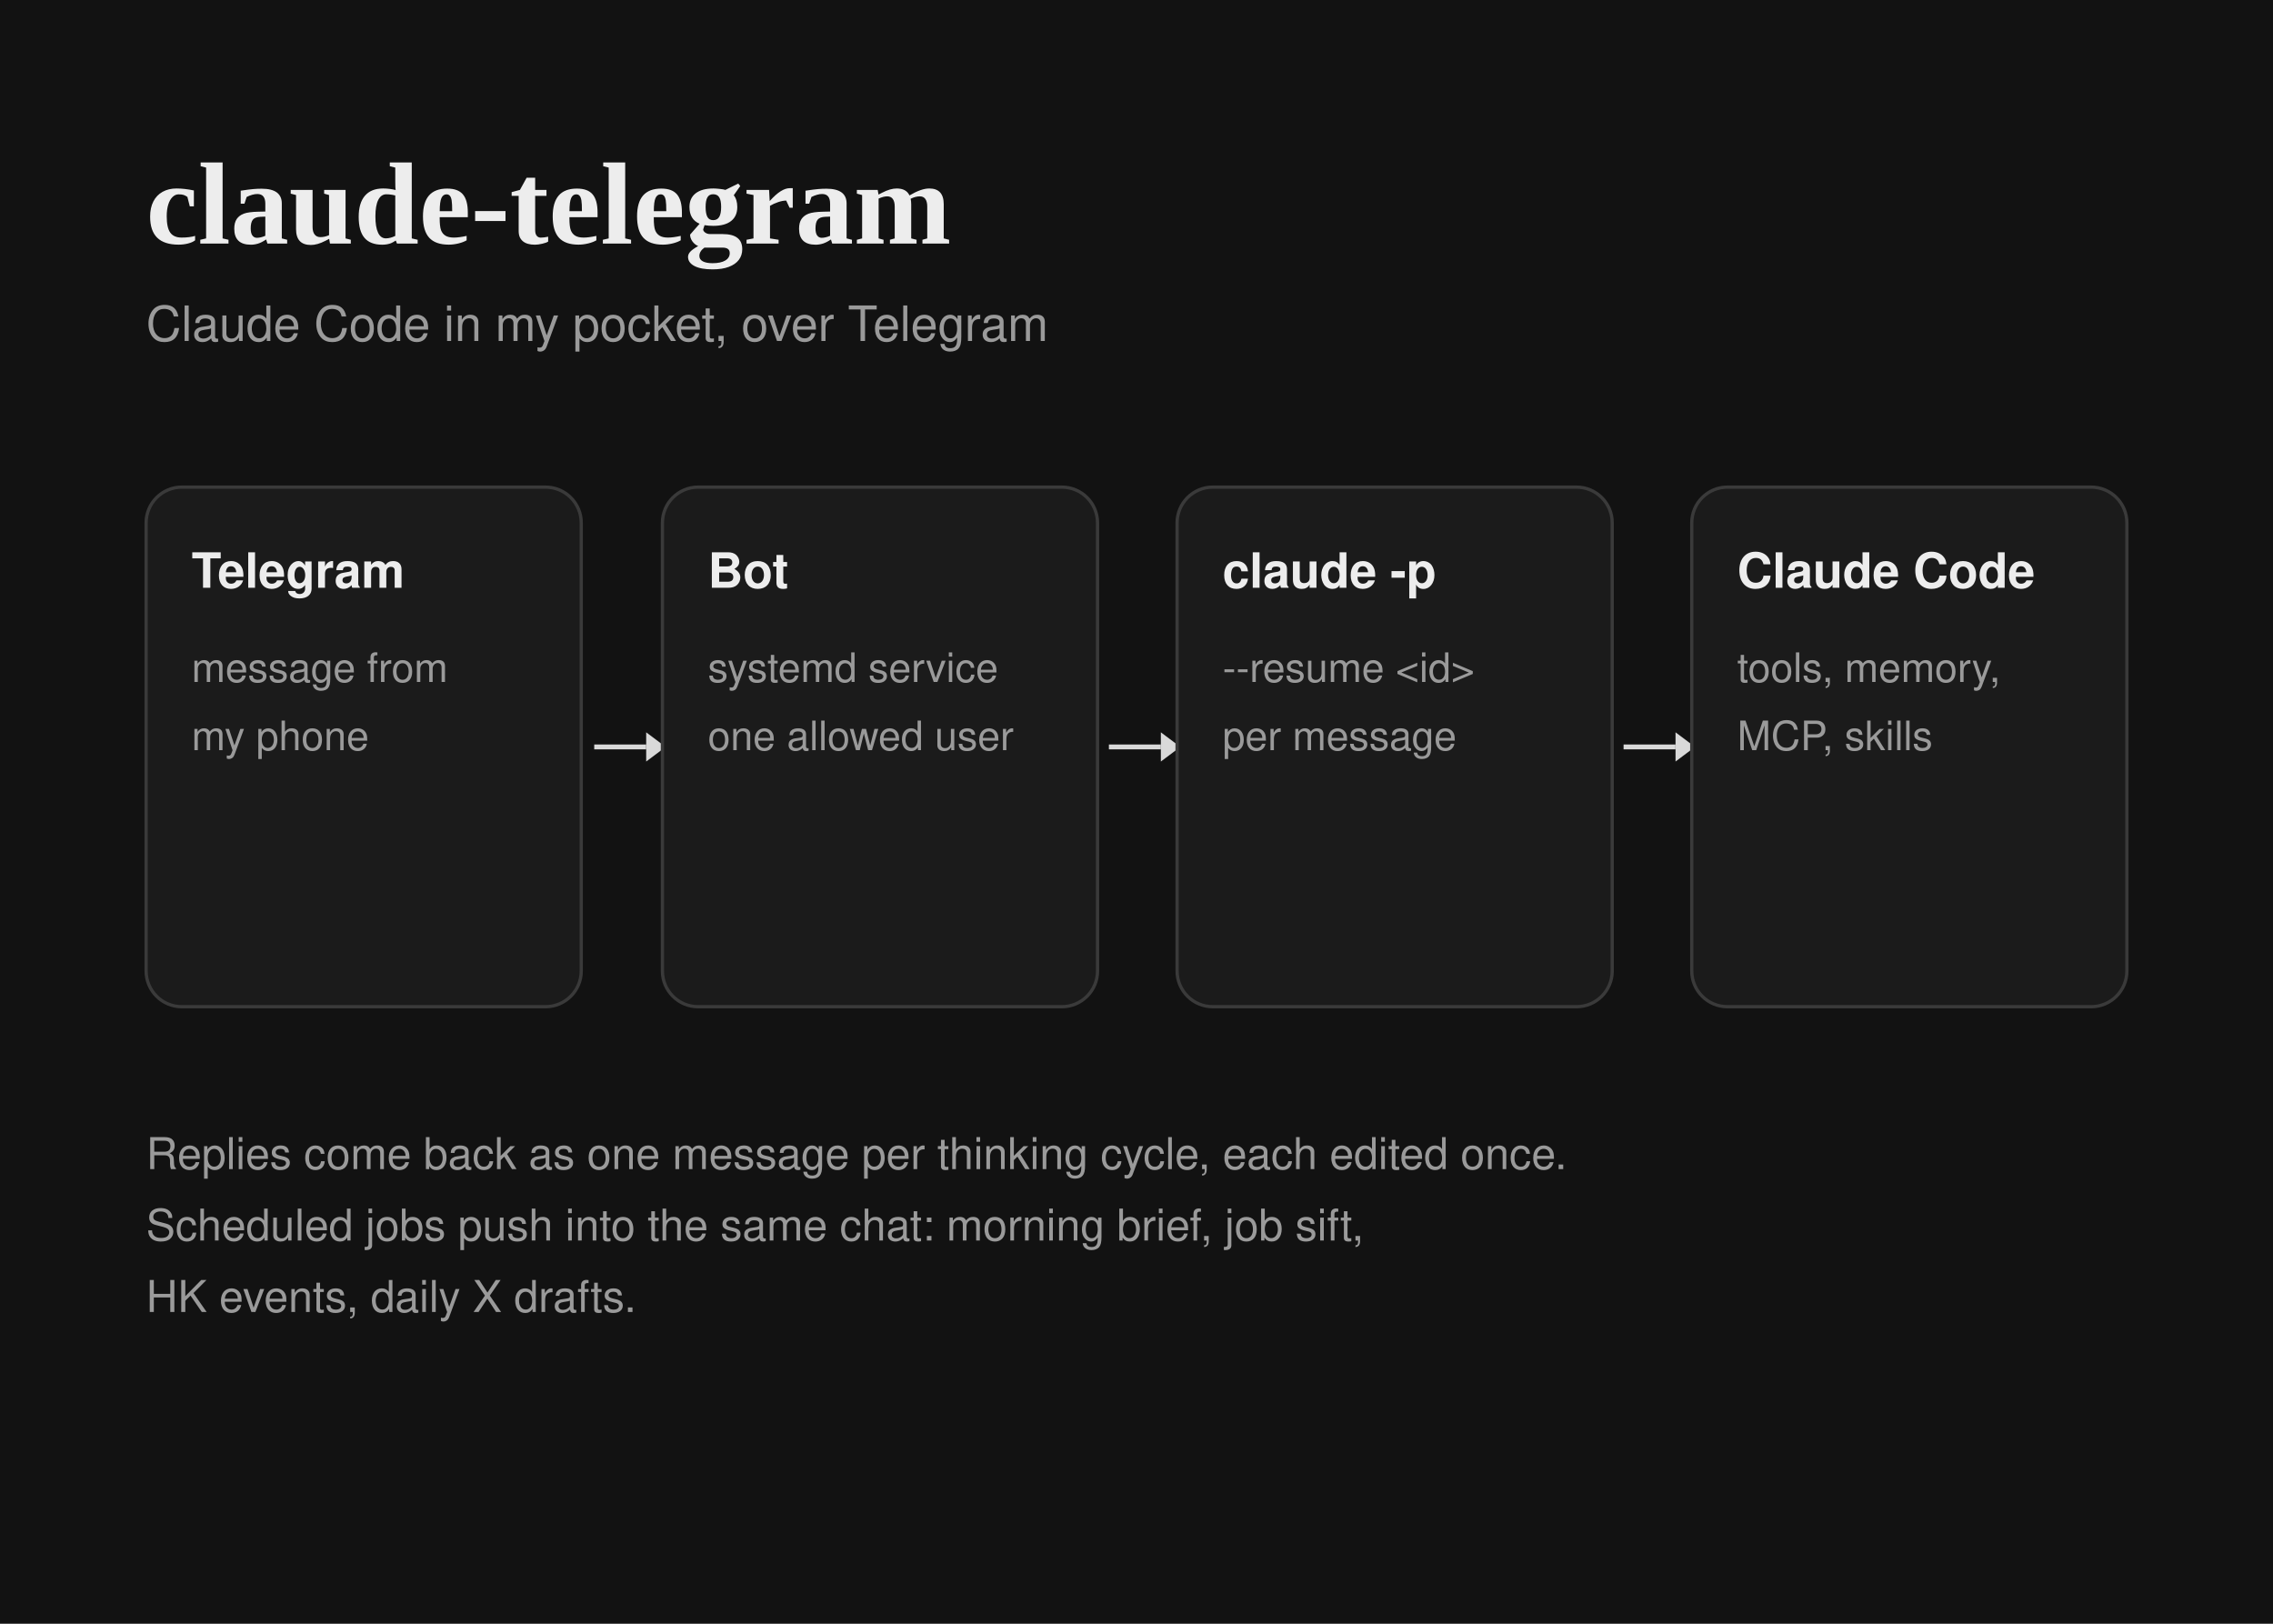
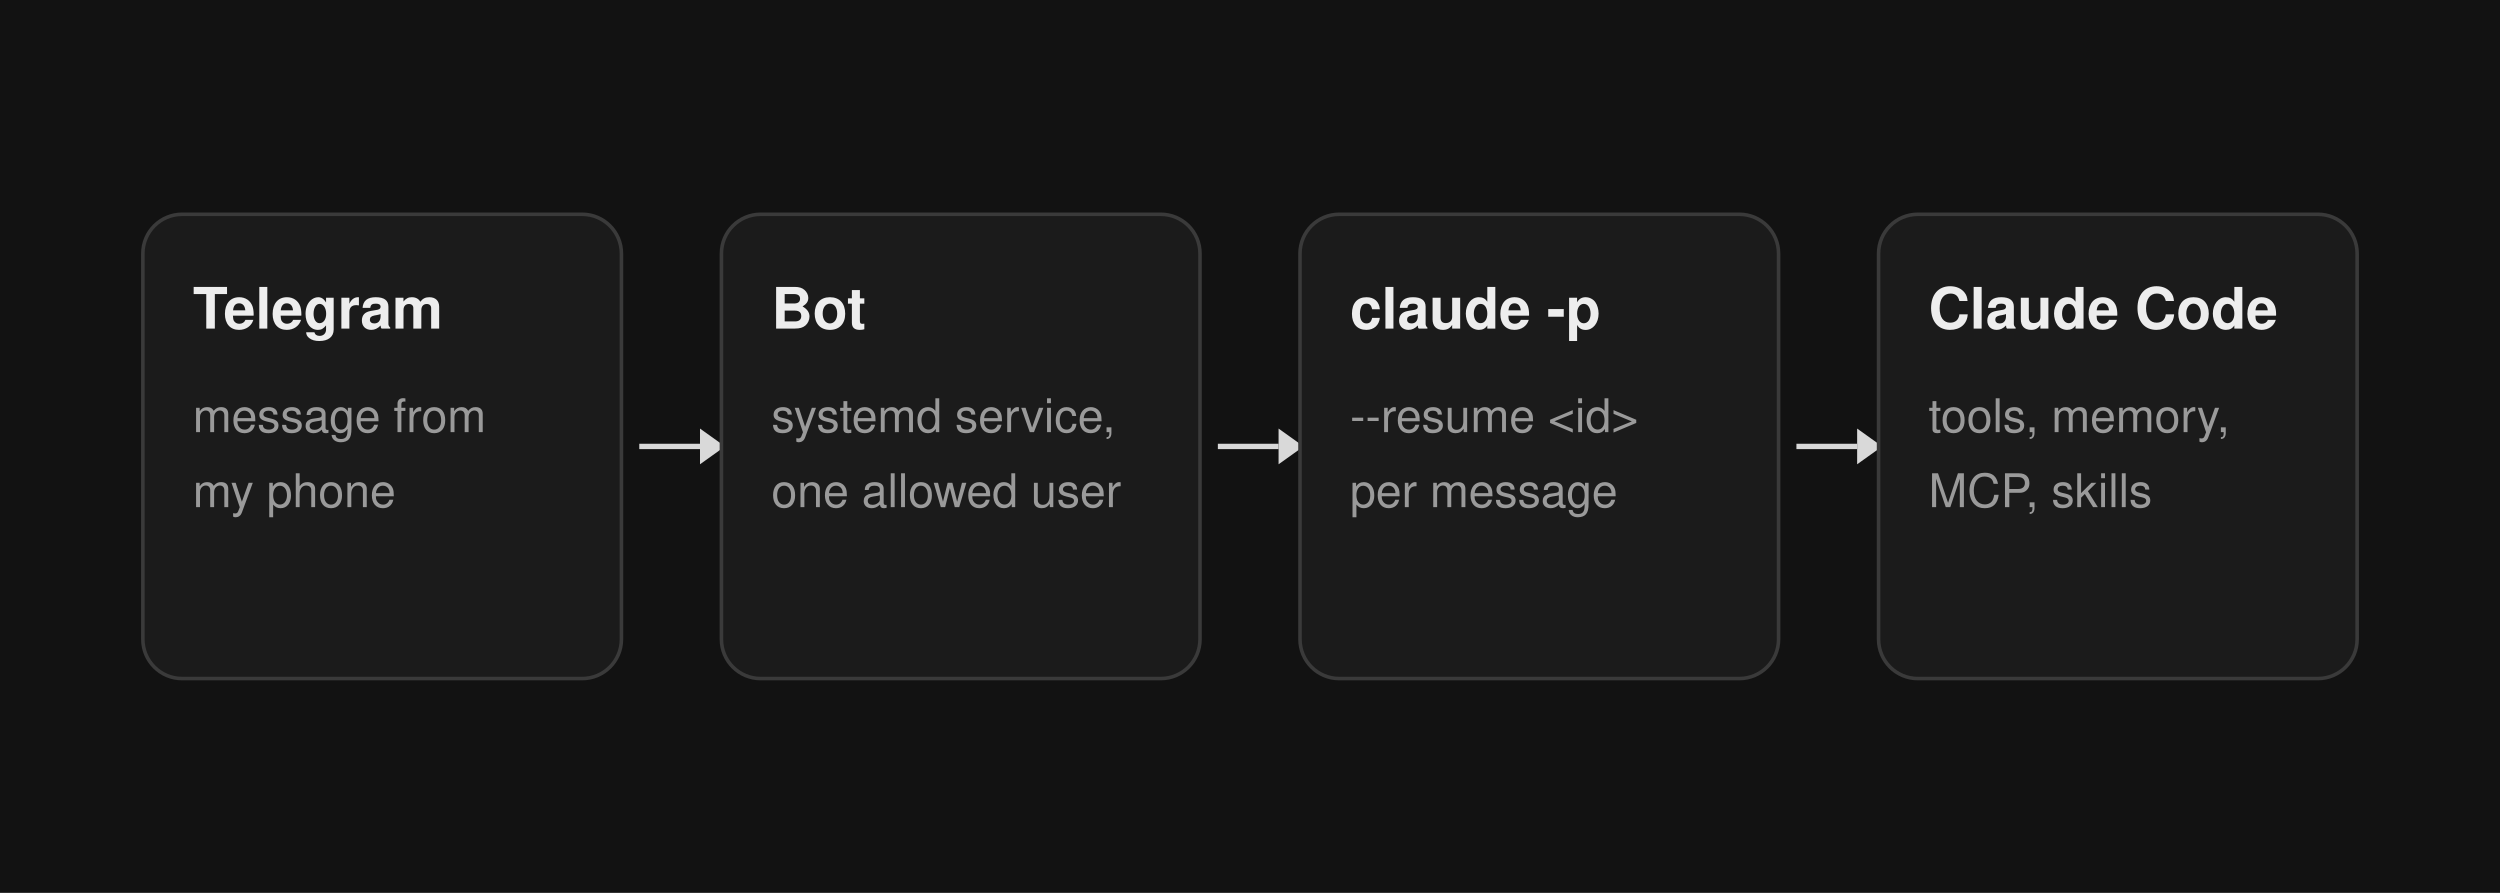
- <svg xmlns="http://www.w3.org/2000/svg" viewBox="0 0 1400 1000" width="1400" height="1000">
-   <rect width="1400" height="1000" fill="#121212" />
-   <text x="90" y="150" fill="#ededed" font-family="Georgia, 'Times New Roman', serif" font-size="72" font-weight="700">claude-telegram</text>
-   <text x="90" y="210" fill="#9a9a9a" font-family="Helvetica, Arial, sans-serif" font-size="30">Claude Code in my pocket, over Telegram</text>
-   <rect x="90" y="300" width="268" height="320" rx="22" fill="#1b1b1b" stroke="#3a3a3a" stroke-width="2" />
-   <text x="118" y="362" fill="#ededed" font-family="Helvetica, Arial, sans-serif" font-size="30" font-weight="700">Telegram</text>
-   <text x="118" y="420" fill="#9a9a9a" font-family="Helvetica, Arial, sans-serif" font-size="25">message from</text>
-   <text x="118" y="462" fill="#9a9a9a" font-family="Helvetica, Arial, sans-serif" font-size="25">my phone</text>
-   <line x1="366" y1="460.0" x2="398" y2="460.0" stroke="#d9d9d9" stroke-width="3" />
-   <path d="M398,451.0 L410,460.0 L398,469.0 Z" fill="#d9d9d9" />
-   <rect x="408" y="300" width="268" height="320" rx="22" fill="#1b1b1b" stroke="#3a3a3a" stroke-width="2" />
-   <text x="436" y="362" fill="#ededed" font-family="Helvetica, Arial, sans-serif" font-size="30" font-weight="700">Bot</text>
-   <text x="436" y="420" fill="#9a9a9a" font-family="Helvetica, Arial, sans-serif" font-size="25">systemd service</text>
-   <text x="436" y="462" fill="#9a9a9a" font-family="Helvetica, Arial, sans-serif" font-size="25">one allowed user</text>
-   <line x1="683" y1="460.0" x2="715" y2="460.0" stroke="#d9d9d9" stroke-width="3" />
-   <path d="M715,451.0 L727,460.0 L715,469.0 Z" fill="#d9d9d9" />
-   <rect x="725" y="300" width="268" height="320" rx="22" fill="#1b1b1b" stroke="#3a3a3a" stroke-width="2" />
-   <text x="753" y="362" fill="#ededed" font-family="Helvetica, Arial, sans-serif" font-size="30" font-weight="700">claude -p</text>
-   <text x="753" y="420" fill="#9a9a9a" font-family="Helvetica, Arial, sans-serif" font-size="25">--resume &lt;id&gt;</text>
-   <text x="753" y="462" fill="#9a9a9a" font-family="Helvetica, Arial, sans-serif" font-size="25">per message</text>
-   <line x1="1000" y1="460.0" x2="1032" y2="460.0" stroke="#d9d9d9" stroke-width="3" />
-   <path d="M1032,451.0 L1044,460.0 L1032,469.0 Z" fill="#d9d9d9" />
-   <rect x="1042" y="300" width="268" height="320" rx="22" fill="#1b1b1b" stroke="#3a3a3a" stroke-width="2" />
-   <text x="1070" y="362" fill="#ededed" font-family="Helvetica, Arial, sans-serif" font-size="30" font-weight="700">Claude Code</text>
-   <text x="1070" y="420" fill="#9a9a9a" font-family="Helvetica, Arial, sans-serif" font-size="25">tools, memory,</text>
-   <text x="1070" y="462" fill="#9a9a9a" font-family="Helvetica, Arial, sans-serif" font-size="25">MCP, skills</text>
-   <text x="90" y="720" fill="#9a9a9a" font-family="Helvetica, Arial, sans-serif" font-size="27">Replies come back as one message per thinking cycle, each edited once.</text>
-   <text x="90" y="764" fill="#9a9a9a" font-family="Helvetica, Arial, sans-serif" font-size="27">Scheduled jobs push into the same chat: morning brief, job sift,</text>
-   <text x="90" y="808" fill="#9a9a9a" font-family="Helvetica, Arial, sans-serif" font-size="27">HK events, daily X drafts.</text>
+ <svg xmlns="http://www.w3.org/2000/svg" viewBox="0 0 1400 500" width="1400" height="500">
+   <rect width="1400" height="500" fill="#121212" />
+   <rect x="80" y="120" width="268" height="260" rx="22" fill="#1b1b1b" stroke="#3a3a3a" stroke-width="2" />
+   <text x="108" y="184" fill="#ededed" font-family="Helvetica, Arial, sans-serif" font-size="32" font-weight="700">Telegram</text>
+   <text x="108" y="242" fill="#9a9a9a" font-family="Helvetica, Arial, sans-serif" font-size="26">message from</text>
+   <text x="108" y="284" fill="#9a9a9a" font-family="Helvetica, Arial, sans-serif" font-size="26">my phone</text>
+   <line x1="358" y1="250.0" x2="392" y2="250.0" stroke="#d9d9d9" stroke-width="3" />
+   <path d="M392,240.0 L406,250.0 L392,260.0 Z" fill="#d9d9d9" />
+   <rect x="404" y="120" width="268" height="260" rx="22" fill="#1b1b1b" stroke="#3a3a3a" stroke-width="2" />
+   <text x="432" y="184" fill="#ededed" font-family="Helvetica, Arial, sans-serif" font-size="32" font-weight="700">Bot</text>
+   <text x="432" y="242" fill="#9a9a9a" font-family="Helvetica, Arial, sans-serif" font-size="26">systemd service,</text>
+   <text x="432" y="284" fill="#9a9a9a" font-family="Helvetica, Arial, sans-serif" font-size="26">one allowed user</text>
+   <line x1="682" y1="250.0" x2="716" y2="250.0" stroke="#d9d9d9" stroke-width="3" />
+   <path d="M716,240.0 L730,250.0 L716,260.0 Z" fill="#d9d9d9" />
+   <rect x="728" y="120" width="268" height="260" rx="22" fill="#1b1b1b" stroke="#3a3a3a" stroke-width="2" />
+   <text x="756" y="184" fill="#ededed" font-family="Helvetica, Arial, sans-serif" font-size="32" font-weight="700">claude -p</text>
+   <text x="756" y="242" fill="#9a9a9a" font-family="Helvetica, Arial, sans-serif" font-size="26">--resume &lt;id&gt;</text>
+   <text x="756" y="284" fill="#9a9a9a" font-family="Helvetica, Arial, sans-serif" font-size="26">per message</text>
+   <line x1="1006" y1="250.0" x2="1040" y2="250.0" stroke="#d9d9d9" stroke-width="3" />
+   <path d="M1040,240.0 L1054,250.0 L1040,260.0 Z" fill="#d9d9d9" />
+   <rect x="1052" y="120" width="268" height="260" rx="22" fill="#1b1b1b" stroke="#3a3a3a" stroke-width="2" />
+   <text x="1080" y="184" fill="#ededed" font-family="Helvetica, Arial, sans-serif" font-size="32" font-weight="700">Claude Code</text>
+   <text x="1080" y="242" fill="#9a9a9a" font-family="Helvetica, Arial, sans-serif" font-size="26">tools, memory,</text>
+   <text x="1080" y="284" fill="#9a9a9a" font-family="Helvetica, Arial, sans-serif" font-size="26">MCP, skills</text>
</svg>
